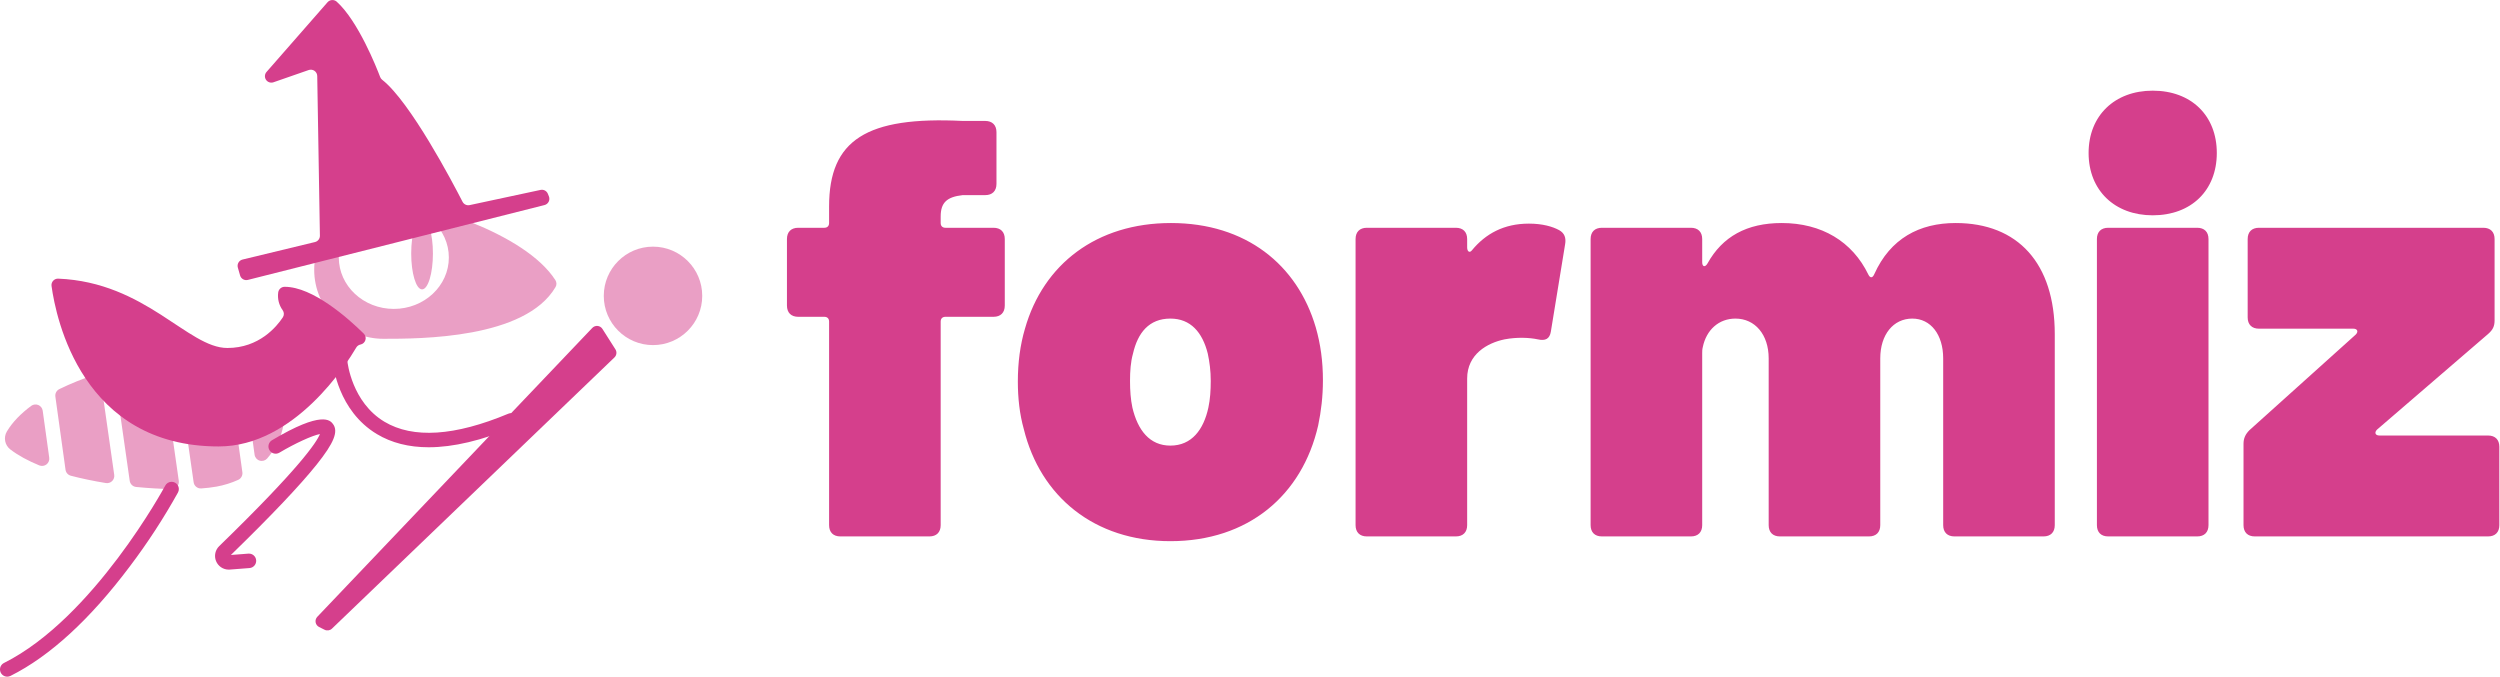
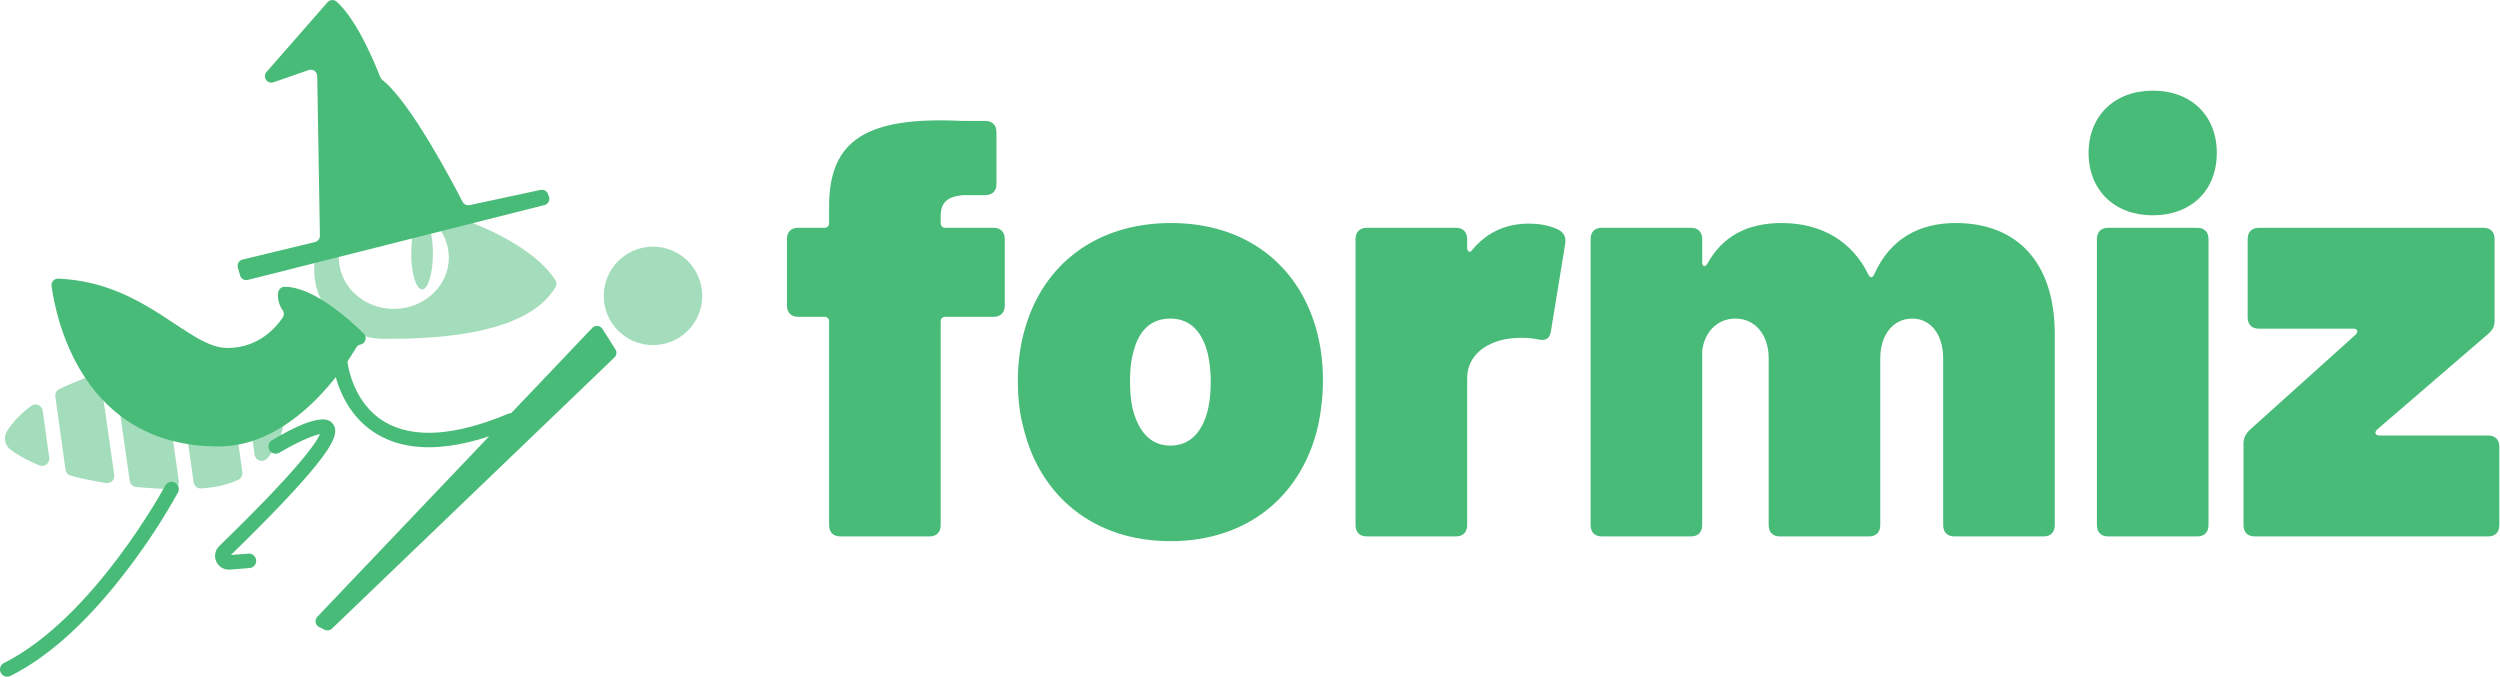
<svg xmlns="http://www.w3.org/2000/svg" width="2231" height="604" viewBox="0 0 2231 604">
  <g fill="none" transform="translate(-1)">
    <g transform="translate(702.68 80.7)">
-       <path fill="#D53F8C" d="M184.922,122.566 C191.278,122.566 194.986,126.274 194.986,132.63 L194.986,191.954 C194.986,198.311 191.278,202.018 184.922,202.018 L142.018,202.018 C139.37,202.018 137.781,203.607 137.781,206.256 L137.781,387.936 C137.781,394.292 134.073,398 127.717,398 L48.265,398 C41.909,398 38.201,394.292 38.201,387.936 L38.201,206.256 C38.201,203.607 36.612,202.018 33.963,202.018 L10.658,202.018 C4.301,202.018 0.594,198.311 0.594,191.954 L0.594,132.63 C0.594,126.274 4.301,122.566 10.658,122.566 L33.963,122.566 C36.612,122.566 38.201,120.977 38.201,118.329 L38.201,103.498 C38.201,44.174 71.571,22.987 157.379,27.224 L177.507,27.224 C183.863,27.224 187.571,30.932 187.571,37.288 L187.571,83.37 C187.571,89.726 183.863,93.434 177.507,93.434 L157.379,93.434 C143.078,95.023 137.781,100.32 137.781,112.502 L137.781,118.329 C137.781,120.977 139.37,122.566 142.018,122.566 L184.922,122.566 Z M342.771,402.237 C274.972,402.237 226.771,362.511 211.94,302.128 C208.232,288.886 206.643,274.585 206.643,259.754 C206.643,242.804 208.762,226.913 212.999,212.612 C229.419,154.877 277.09,118.329 343.3,118.329 C410.04,118.329 456.122,155.407 472.542,211.553 C476.78,226.384 478.898,241.744 478.898,258.694 C478.898,272.996 477.309,286.238 474.661,298.95 C460.36,361.452 412.159,402.237 342.771,402.237 Z M342.771,316.959 C361.839,316.959 372.433,302.658 376.67,283.059 C378.259,275.644 378.789,267.699 378.789,259.224 C378.789,250.219 377.73,242.274 376.141,234.859 C371.373,215.79 360.78,203.607 342.771,203.607 C323.702,203.607 313.638,216.32 309.401,234.859 C307.282,242.274 306.752,250.749 306.752,259.224 C306.752,267.699 307.282,275.644 308.871,283.059 C313.638,303.187 324.232,316.959 342.771,316.959 Z M662.697,118.859 C674.88,118.859 683.885,121.507 689.711,124.685 C694.478,127.334 696.067,131.571 695.008,137.397 L682.296,215.26 C681.236,221.617 677.528,223.735 670.643,222.146 C663.227,220.557 652.104,220.028 640.981,222.146 C625.62,225.324 607.611,235.388 607.611,257.105 L607.611,387.936 C607.611,394.292 603.903,398 597.547,398 L518.095,398 C511.739,398 508.031,394.292 508.031,387.936 L508.031,132.63 C508.031,126.274 511.739,122.566 518.095,122.566 L597.547,122.566 C603.903,122.566 607.611,126.274 607.611,132.63 L607.611,140.046 C607.611,143.754 609.729,145.343 611.848,142.694 C624.031,127.863 640.451,118.859 662.697,118.859 Z M1043.537,118.329 C1099.154,118.329 1131.994,154.347 1131.994,217.379 L1131.994,387.936 C1131.994,394.292 1128.286,398 1121.93,398 L1042.478,398 C1036.122,398 1032.414,394.292 1032.414,387.936 L1032.414,239.096 C1032.414,217.909 1021.291,203.607 1004.871,203.607 C987.921,203.607 976.268,217.909 976.268,239.096 L976.268,387.936 C976.268,394.292 972.56,398 966.204,398 L886.752,398 C880.396,398 876.688,394.292 876.688,387.936 L876.688,239.096 C876.688,217.909 864.506,203.607 847.026,203.607 C832.195,203.607 821.072,213.671 817.894,229.032 C817.364,231.151 817.364,232.74 817.364,234.329 L817.364,387.936 C817.364,394.292 813.656,398 807.3,398 L727.848,398 C721.492,398 717.784,394.292 717.784,387.936 L717.784,132.63 C717.784,126.274 721.492,122.566 727.848,122.566 L807.3,122.566 C813.656,122.566 817.364,126.274 817.364,132.63 L817.364,153.288 C817.364,157.525 820.012,158.055 822.131,154.347 C835.373,130.512 857.09,118.329 888.341,118.329 C923.83,118.329 951.373,134.749 965.674,164.411 C967.263,167.589 969.382,167.589 970.971,163.881 C985.273,132.101 1011.227,118.329 1043.537,118.329 Z M1219.391,111.443 C1185.492,111.443 1162.186,89.197 1162.186,55.827 C1162.186,22.457 1185.492,0.21 1219.391,0.21 C1253.82,0.21 1276.597,22.457 1276.597,55.827 C1276.597,89.197 1253.82,111.443 1219.391,111.443 Z M1179.665,398 C1173.309,398 1169.601,394.292 1169.601,387.936 L1169.601,132.63 C1169.601,126.274 1173.309,122.566 1179.665,122.566 L1259.117,122.566 C1265.473,122.566 1269.181,126.274 1269.181,132.63 L1269.181,387.936 C1269.181,394.292 1265.473,398 1259.117,398 L1179.665,398 Z M1310.496,398 C1304.14,398 1300.432,394.292 1300.432,387.936 L1300.432,315.37 C1300.432,310.603 1302.021,306.895 1305.729,303.187 L1400.542,217.909 C1403.19,215.26 1402.131,212.612 1398.423,212.612 L1314.204,212.612 C1307.848,212.612 1304.14,208.904 1304.14,202.548 L1304.14,132.63 C1304.14,126.274 1307.848,122.566 1314.204,122.566 L1514.423,122.566 C1520.779,122.566 1524.487,126.274 1524.487,132.63 L1524.487,205.196 C1524.487,210.493 1522.898,213.671 1518.66,217.379 L1419.61,302.658 C1416.962,305.306 1418.021,307.954 1421.729,307.954 L1518.66,307.954 C1525.016,307.954 1528.724,311.662 1528.724,318.018 L1528.724,387.936 C1528.724,394.292 1525.016,398 1518.66,398 L1310.496,398 Z" />
+       <path fill="#48bb78" d="M184.922,122.566 C191.278,122.566 194.986,126.274 194.986,132.63 L194.986,191.954 C194.986,198.311 191.278,202.018 184.922,202.018 L142.018,202.018 C139.37,202.018 137.781,203.607 137.781,206.256 L137.781,387.936 C137.781,394.292 134.073,398 127.717,398 L48.265,398 C41.909,398 38.201,394.292 38.201,387.936 L38.201,206.256 C38.201,203.607 36.612,202.018 33.963,202.018 L10.658,202.018 C4.301,202.018 0.594,198.311 0.594,191.954 L0.594,132.63 C0.594,126.274 4.301,122.566 10.658,122.566 L33.963,122.566 C36.612,122.566 38.201,120.977 38.201,118.329 L38.201,103.498 C38.201,44.174 71.571,22.987 157.379,27.224 L177.507,27.224 C183.863,27.224 187.571,30.932 187.571,37.288 L187.571,83.37 C187.571,89.726 183.863,93.434 177.507,93.434 L157.379,93.434 C143.078,95.023 137.781,100.32 137.781,112.502 L137.781,118.329 C137.781,120.977 139.37,122.566 142.018,122.566 L184.922,122.566 Z M342.771,402.237 C274.972,402.237 226.771,362.511 211.94,302.128 C208.232,288.886 206.643,274.585 206.643,259.754 C206.643,242.804 208.762,226.913 212.999,212.612 C229.419,154.877 277.09,118.329 343.3,118.329 C410.04,118.329 456.122,155.407 472.542,211.553 C476.78,226.384 478.898,241.744 478.898,258.694 C478.898,272.996 477.309,286.238 474.661,298.95 C460.36,361.452 412.159,402.237 342.771,402.237 Z M342.771,316.959 C361.839,316.959 372.433,302.658 376.67,283.059 C378.259,275.644 378.789,267.699 378.789,259.224 C378.789,250.219 377.73,242.274 376.141,234.859 C371.373,215.79 360.78,203.607 342.771,203.607 C323.702,203.607 313.638,216.32 309.401,234.859 C307.282,242.274 306.752,250.749 306.752,259.224 C306.752,267.699 307.282,275.644 308.871,283.059 C313.638,303.187 324.232,316.959 342.771,316.959 Z M662.697,118.859 C674.88,118.859 683.885,121.507 689.711,124.685 C694.478,127.334 696.067,131.571 695.008,137.397 L682.296,215.26 C681.236,221.617 677.528,223.735 670.643,222.146 C663.227,220.557 652.104,220.028 640.981,222.146 C625.62,225.324 607.611,235.388 607.611,257.105 L607.611,387.936 C607.611,394.292 603.903,398 597.547,398 L518.095,398 C511.739,398 508.031,394.292 508.031,387.936 L508.031,132.63 C508.031,126.274 511.739,122.566 518.095,122.566 L597.547,122.566 C603.903,122.566 607.611,126.274 607.611,132.63 L607.611,140.046 C607.611,143.754 609.729,145.343 611.848,142.694 C624.031,127.863 640.451,118.859 662.697,118.859 Z M1043.537,118.329 C1099.154,118.329 1131.994,154.347 1131.994,217.379 L1131.994,387.936 C1131.994,394.292 1128.286,398 1121.93,398 L1042.478,398 C1036.122,398 1032.414,394.292 1032.414,387.936 L1032.414,239.096 C1032.414,217.909 1021.291,203.607 1004.871,203.607 C987.921,203.607 976.268,217.909 976.268,239.096 L976.268,387.936 C976.268,394.292 972.56,398 966.204,398 L886.752,398 C880.396,398 876.688,394.292 876.688,387.936 L876.688,239.096 C876.688,217.909 864.506,203.607 847.026,203.607 C832.195,203.607 821.072,213.671 817.894,229.032 C817.364,231.151 817.364,232.74 817.364,234.329 L817.364,387.936 C817.364,394.292 813.656,398 807.3,398 L727.848,398 C721.492,398 717.784,394.292 717.784,387.936 L717.784,132.63 C717.784,126.274 721.492,122.566 727.848,122.566 L807.3,122.566 C813.656,122.566 817.364,126.274 817.364,132.63 L817.364,153.288 C817.364,157.525 820.012,158.055 822.131,154.347 C835.373,130.512 857.09,118.329 888.341,118.329 C923.83,118.329 951.373,134.749 965.674,164.411 C967.263,167.589 969.382,167.589 970.971,163.881 C985.273,132.101 1011.227,118.329 1043.537,118.329 Z M1219.391,111.443 C1185.492,111.443 1162.186,89.197 1162.186,55.827 C1162.186,22.457 1185.492,0.21 1219.391,0.21 C1253.82,0.21 1276.597,22.457 1276.597,55.827 C1276.597,89.197 1253.82,111.443 1219.391,111.443 Z M1179.665,398 C1173.309,398 1169.601,394.292 1169.601,387.936 L1169.601,132.63 C1169.601,126.274 1173.309,122.566 1179.665,122.566 L1259.117,122.566 C1265.473,122.566 1269.181,126.274 1269.181,132.63 L1269.181,387.936 C1269.181,394.292 1265.473,398 1259.117,398 L1179.665,398 Z M1310.496,398 C1304.14,398 1300.432,394.292 1300.432,387.936 L1300.432,315.37 C1300.432,310.603 1302.021,306.895 1305.729,303.187 L1400.542,217.909 C1403.19,215.26 1402.131,212.612 1398.423,212.612 L1314.204,212.612 C1307.848,212.612 1304.14,208.904 1304.14,202.548 L1304.14,132.63 C1304.14,126.274 1307.848,122.566 1314.204,122.566 L1514.423,122.566 C1520.779,122.566 1524.487,126.274 1524.487,132.63 L1524.487,205.196 C1524.487,210.493 1522.898,213.671 1518.66,217.379 L1419.61,302.658 C1416.962,305.306 1418.021,307.954 1421.729,307.954 L1518.66,307.954 C1525.016,307.954 1528.724,311.662 1528.724,318.018 L1528.724,387.936 C1528.724,394.292 1525.016,398 1518.66,398 L1310.496,398 Z" />
    </g>
-     <path fill="#D53F8C" opacity="0.5" d="M28.87 362.19C19.77 368.93 12.25 376.51 7.14 385.04 3.936 390.417 5.288 397.344 10.28 401.12 17.36 406.53 26.15 411.24 36.04 415.31 38.183 416.198 40.638 415.872 42.475 414.455 44.312 413.039 45.253 410.749 44.94 408.45L39.11 366.51C38.795 364.253 37.317 362.328 35.217 361.442 33.117 360.556 30.706 360.84 28.87 362.19zM253.75 360.69C247.6 327.23 211 305.92 172 313.09 147.51 317.6 94.65 327.34 53.91 347.25 51.425 348.489 50.015 351.182 50.41 353.93L59.47 419.17C59.818 421.751 61.684 423.869 64.2 424.54 74.3 427.18 84.87 429.34 95.49 431.07 97.523 431.403 99.592 430.748 101.063 429.306 102.534 427.865 103.231 425.809 102.94 423.77L92.43 350.16C92.187 348.465 92.629 346.743 93.657 345.374 94.685 344.005 96.215 343.1 97.91 342.86L97.91 342.86C99.606 342.617 101.329 343.058 102.7 344.086 104.071 345.114 104.977 346.644 105.22 348.34L116.75 429.05C117.167 431.991 119.535 434.268 122.49 434.57 133.49 435.64 144.19 436.26 154.04 436.47 155.935 436.507 157.751 435.71 159.005 434.288 160.258 432.867 160.824 430.966 160.55 429.09L149.28 350.16C149.037 348.465 149.479 346.743 150.507 345.374 151.535 344.005 153.065 343.1 154.76 342.86L154.76 342.86C156.456 342.617 158.179 343.058 159.55 344.086 160.921 345.114 161.827 346.644 162.07 348.34L173.79 430.34C174.26 433.697 177.248 436.118 180.63 435.88 185.209 435.578 189.769 435.031 194.29 434.24 200.93 433.029 207.397 431.014 213.55 428.24 216.165 427.051 217.69 424.286 217.3 421.44L207.39 350.13C207.157 348.433 207.607 346.712 208.642 345.347 209.677 343.981 211.213 343.083 212.91 342.85L212.91 342.85C214.606 342.614 216.327 343.062 217.693 344.095 219.058 345.129 219.957 346.663 220.19 348.36L228.19 405.75C228.526 408.245 230.282 410.317 232.689 411.056 235.095 411.795 237.712 411.066 239.39 409.19 251.2 395.59 257 378.21 253.75 360.69z" />
-     <circle fill="#D53F8C" opacity="0.5" cx="583.74" cy="264.04" r="43.93" />
-     <path fill="#D53F8C" opacity="0.5" d="M496.63,250 C497.839,251.873 497.89,254.268 496.76,256.19 C469.66,302.34 376.27,302.34 342.99,302.34 C308.969,302.34 281.39,274.761 281.39,240.74 C281.39,206.719 308.969,179.14 342.99,179.14 C376.22,179.18 469.36,207.39 496.63,250 Z M352.45,275.67 C379.567,275.67 401.55,255.133 401.55,229.8 C401.55,204.467 379.567,183.93 352.45,183.93 C325.333,183.93 303.35,204.467 303.35,229.8 C303.35,255.133 325.333,275.67 352.45,275.67 Z" />
-     <ellipse fill="#D53F8C" opacity="0.5" cx="377.65" cy="226.25" rx="9.69" ry="31.99" />
-     <path fill="#D53F8C" d="M538.59 293.5L550.2 311.75C551.672 314.059 551.307 317.086 549.33 318.98L297.23 561C295.479 562.687 292.855 563.088 290.68 562L285.76 559.54C284.127 558.726 282.978 557.186 282.662 555.389 282.346 553.592 282.902 551.752 284.16 550.43L529.57 292.63C530.789 291.346 532.53 290.696 534.292 290.865 536.054 291.035 537.639 292.007 538.59 293.5zM322.72 307.46L322.72 307.46C324.805 307.042 326.49 305.507 327.099 303.47 327.709 301.432 327.144 299.224 325.63 297.73 311.53 283.85 280.1 255.98 255.1 255.94 252.176 255.898 249.679 258.043 249.28 260.94 248.49 266.568 249.925 272.283 253.28 276.87 254.638 278.766 254.674 281.307 253.37 283.24 247.93 291.47 232.28 310.54 203.9 310.54 168.72 310.54 131.09 251.89 52.99 248.66 51.275 248.576 49.611 249.259 48.451 250.526 47.291 251.792 46.756 253.509 46.99 255.21 50.99 284.3 74.36 398.41 196.12 398.41 264.12 398.41 310.81 323.99 318.91 310.16 319.731 308.753 321.12 307.769 322.72 307.46z" />
-     <path fill="#D53F8C" d="M383.54 399.14C365.82 399.14 350.417 395.217 337.33 387.37 302.53 366.46 298.33 325.79 298.21 324.07 297.879 320.516 300.491 317.366 304.045 317.035 307.599 316.704 310.749 319.316 311.08 322.87 311.13 323.4 314.98 358.95 344.08 376.36 369.59 391.61 406.78 389.2 454.61 369.2 457.902 367.819 461.689 369.368 463.07 372.66 464.451 375.952 462.902 379.739 459.61 381.12 430.9 393.12 405.47 399.14 383.54 399.14zM7.47 603.86C4.47 603.867 1.861 601.808 1.169 598.889.477 595.97 1.886 592.96 4.57 591.62 84.5 551.62 147.75 434.69 148.38 433.51 149.434 431.413 151.542 430.053 153.887 429.957 156.232 429.861 158.444 431.044 159.667 433.047 160.889 435.05 160.928 437.559 159.77 439.6 147.038 462.485 132.726 484.455 116.94 505.35 81.41 552.67 45.55 585.58 10.35 603.18 9.455 603.626 8.47 603.86 7.47 603.86L7.47 603.86zM205.09 508.33C200.115 508.32 195.644 505.293 193.787 500.678 191.93 496.063 193.059 490.783 196.64 487.33 268.11 417.93 283.51 394.8 286.53 387.33 279.73 388.62 264.42 395.56 250.32 403.97 247.255 405.798 243.288 404.795 241.46 401.73 239.632 398.665 240.635 394.698 243.7 392.87 288.7 366.04 295.7 375.25 298.07 378.28 303.2 384.97 299.12 395.18 283.5 414.69 268.62 433.28 242.9 460.39 207.04 495.26L222.75 494.05C226.276 493.825 229.328 496.475 229.601 499.997 229.875 503.519 227.268 506.608 223.75 506.93L206.07 508.29C205.74 508.32 205.42 508.33 205.09 508.33z" />
-     <path fill="#D53F8C" d="M286.48,210.33 L284.1,67.83 C284.071,65.987 283.159,64.27 281.648,63.214 C280.137,62.158 278.21,61.893 276.47,62.5 L245.06,73.42 C242.596,74.286 239.858,73.379 238.397,71.214 C236.937,69.048 237.123,66.17 238.85,64.21 L293.3,2 C294.317,0.838 295.757,0.133 297.298,0.041 C298.839,-0.052 300.352,0.478 301.5,1.51 C320.61,18.74 337.06,60.33 340.26,68.75 C340.639,69.735 341.283,70.597 342.12,71.24 C367.12,90.9 404.75,162.46 413.77,180.04 C414.956,182.354 417.547,183.584 420.09,183.04 L483.38,169.48 C486.117,168.89 488.881,170.36 489.92,172.96 L490.85,175.28 C491.466,176.819 491.387,178.549 490.634,180.027 C489.881,181.504 488.527,182.584 486.92,182.99 L222.19,249.79 C219.176,250.552 216.101,248.78 215.25,245.79 L213.25,238.79 C212.819,237.284 213.022,235.667 213.811,234.314 C214.6,232.96 215.907,231.987 217.43,231.62 L282.08,216 C284.691,215.37 286.518,213.016 286.48,210.33 L286.48,210.33 Z" />
+     <path fill="#48bb78" opacity="0.5" d="M28.87 362.19C19.77 368.93 12.25 376.51 7.14 385.04 3.936 390.417 5.288 397.344 10.28 401.12 17.36 406.53 26.15 411.24 36.04 415.31 38.183 416.198 40.638 415.872 42.475 414.455 44.312 413.039 45.253 410.749 44.94 408.45L39.11 366.51C38.795 364.253 37.317 362.328 35.217 361.442 33.117 360.556 30.706 360.84 28.87 362.19zM253.75 360.69C247.6 327.23 211 305.92 172 313.09 147.51 317.6 94.65 327.34 53.91 347.25 51.425 348.489 50.015 351.182 50.41 353.93L59.47 419.17C59.818 421.751 61.684 423.869 64.2 424.54 74.3 427.18 84.87 429.34 95.49 431.07 97.523 431.403 99.592 430.748 101.063 429.306 102.534 427.865 103.231 425.809 102.94 423.77L92.43 350.16C92.187 348.465 92.629 346.743 93.657 345.374 94.685 344.005 96.215 343.1 97.91 342.86L97.91 342.86C99.606 342.617 101.329 343.058 102.7 344.086 104.071 345.114 104.977 346.644 105.22 348.34L116.75 429.05C117.167 431.991 119.535 434.268 122.49 434.57 133.49 435.64 144.19 436.26 154.04 436.47 155.935 436.507 157.751 435.71 159.005 434.288 160.258 432.867 160.824 430.966 160.55 429.09L149.28 350.16C149.037 348.465 149.479 346.743 150.507 345.374 151.535 344.005 153.065 343.1 154.76 342.86L154.76 342.86C156.456 342.617 158.179 343.058 159.55 344.086 160.921 345.114 161.827 346.644 162.07 348.34L173.79 430.34C174.26 433.697 177.248 436.118 180.63 435.88 185.209 435.578 189.769 435.031 194.29 434.24 200.93 433.029 207.397 431.014 213.55 428.24 216.165 427.051 217.69 424.286 217.3 421.44L207.39 350.13C207.157 348.433 207.607 346.712 208.642 345.347 209.677 343.981 211.213 343.083 212.91 342.85L212.91 342.85C214.606 342.614 216.327 343.062 217.693 344.095 219.058 345.129 219.957 346.663 220.19 348.36L228.19 405.75C228.526 408.245 230.282 410.317 232.689 411.056 235.095 411.795 237.712 411.066 239.39 409.19 251.2 395.59 257 378.21 253.75 360.69z" />
+     <circle fill="#48bb78" opacity="0.5" cx="583.74" cy="264.04" r="43.93" />
+     <path fill="#48bb78" opacity="0.5" d="M496.63,250 C497.839,251.873 497.89,254.268 496.76,256.19 C469.66,302.34 376.27,302.34 342.99,302.34 C308.969,302.34 281.39,274.761 281.39,240.74 C281.39,206.719 308.969,179.14 342.99,179.14 C376.22,179.18 469.36,207.39 496.63,250 Z M352.45,275.67 C379.567,275.67 401.55,255.133 401.55,229.8 C401.55,204.467 379.567,183.93 352.45,183.93 C325.333,183.93 303.35,204.467 303.35,229.8 C303.35,255.133 325.333,275.67 352.45,275.67 Z" />
+     <ellipse fill="#48bb78" opacity="0.5" cx="377.65" cy="226.25" rx="9.69" ry="31.99" />
+     <path fill="#48bb78" d="M538.59 293.5L550.2 311.75C551.672 314.059 551.307 317.086 549.33 318.98L297.23 561C295.479 562.687 292.855 563.088 290.68 562L285.76 559.54C284.127 558.726 282.978 557.186 282.662 555.389 282.346 553.592 282.902 551.752 284.16 550.43L529.57 292.63C530.789 291.346 532.53 290.696 534.292 290.865 536.054 291.035 537.639 292.007 538.59 293.5zM322.72 307.46L322.72 307.46C324.805 307.042 326.49 305.507 327.099 303.47 327.709 301.432 327.144 299.224 325.63 297.73 311.53 283.85 280.1 255.98 255.1 255.94 252.176 255.898 249.679 258.043 249.28 260.94 248.49 266.568 249.925 272.283 253.28 276.87 254.638 278.766 254.674 281.307 253.37 283.24 247.93 291.47 232.28 310.54 203.9 310.54 168.72 310.54 131.09 251.89 52.99 248.66 51.275 248.576 49.611 249.259 48.451 250.526 47.291 251.792 46.756 253.509 46.99 255.21 50.99 284.3 74.36 398.41 196.12 398.41 264.12 398.41 310.81 323.99 318.91 310.16 319.731 308.753 321.12 307.769 322.72 307.46z" />
+     <path fill="#48bb78" d="M383.54 399.14C365.82 399.14 350.417 395.217 337.33 387.37 302.53 366.46 298.33 325.79 298.21 324.07 297.879 320.516 300.491 317.366 304.045 317.035 307.599 316.704 310.749 319.316 311.08 322.87 311.13 323.4 314.98 358.95 344.08 376.36 369.59 391.61 406.78 389.2 454.61 369.2 457.902 367.819 461.689 369.368 463.07 372.66 464.451 375.952 462.902 379.739 459.61 381.12 430.9 393.12 405.47 399.14 383.54 399.14zM7.47 603.86C4.47 603.867 1.861 601.808 1.169 598.889.477 595.97 1.886 592.96 4.57 591.62 84.5 551.62 147.75 434.69 148.38 433.51 149.434 431.413 151.542 430.053 153.887 429.957 156.232 429.861 158.444 431.044 159.667 433.047 160.889 435.05 160.928 437.559 159.77 439.6 147.038 462.485 132.726 484.455 116.94 505.35 81.41 552.67 45.55 585.58 10.35 603.18 9.455 603.626 8.47 603.86 7.47 603.86L7.47 603.86zM205.09 508.33C200.115 508.32 195.644 505.293 193.787 500.678 191.93 496.063 193.059 490.783 196.64 487.33 268.11 417.93 283.51 394.8 286.53 387.33 279.73 388.62 264.42 395.56 250.32 403.97 247.255 405.798 243.288 404.795 241.46 401.73 239.632 398.665 240.635 394.698 243.7 392.87 288.7 366.04 295.7 375.25 298.07 378.28 303.2 384.97 299.12 395.18 283.5 414.69 268.62 433.28 242.9 460.39 207.04 495.26L222.75 494.05C226.276 493.825 229.328 496.475 229.601 499.997 229.875 503.519 227.268 506.608 223.75 506.93L206.07 508.29C205.74 508.32 205.42 508.33 205.09 508.33z" />
+     <path fill="#48bb78" d="M286.48,210.33 L284.1,67.83 C284.071,65.987 283.159,64.27 281.648,63.214 C280.137,62.158 278.21,61.893 276.47,62.5 L245.06,73.42 C242.596,74.286 239.858,73.379 238.397,71.214 C236.937,69.048 237.123,66.17 238.85,64.21 L293.3,2 C294.317,0.838 295.757,0.133 297.298,0.041 C298.839,-0.052 300.352,0.478 301.5,1.51 C320.61,18.74 337.06,60.33 340.26,68.75 C340.639,69.735 341.283,70.597 342.12,71.24 C367.12,90.9 404.75,162.46 413.77,180.04 C414.956,182.354 417.547,183.584 420.09,183.04 L483.38,169.48 C486.117,168.89 488.881,170.36 489.92,172.96 L490.85,175.28 C491.466,176.819 491.387,178.549 490.634,180.027 C489.881,181.504 488.527,182.584 486.92,182.99 L222.19,249.79 C219.176,250.552 216.101,248.78 215.25,245.79 L213.25,238.79 C212.819,237.284 213.022,235.667 213.811,234.314 C214.6,232.96 215.907,231.987 217.43,231.62 L282.08,216 C284.691,215.37 286.518,213.016 286.48,210.33 L286.48,210.33 Z" />
  </g>
</svg>
